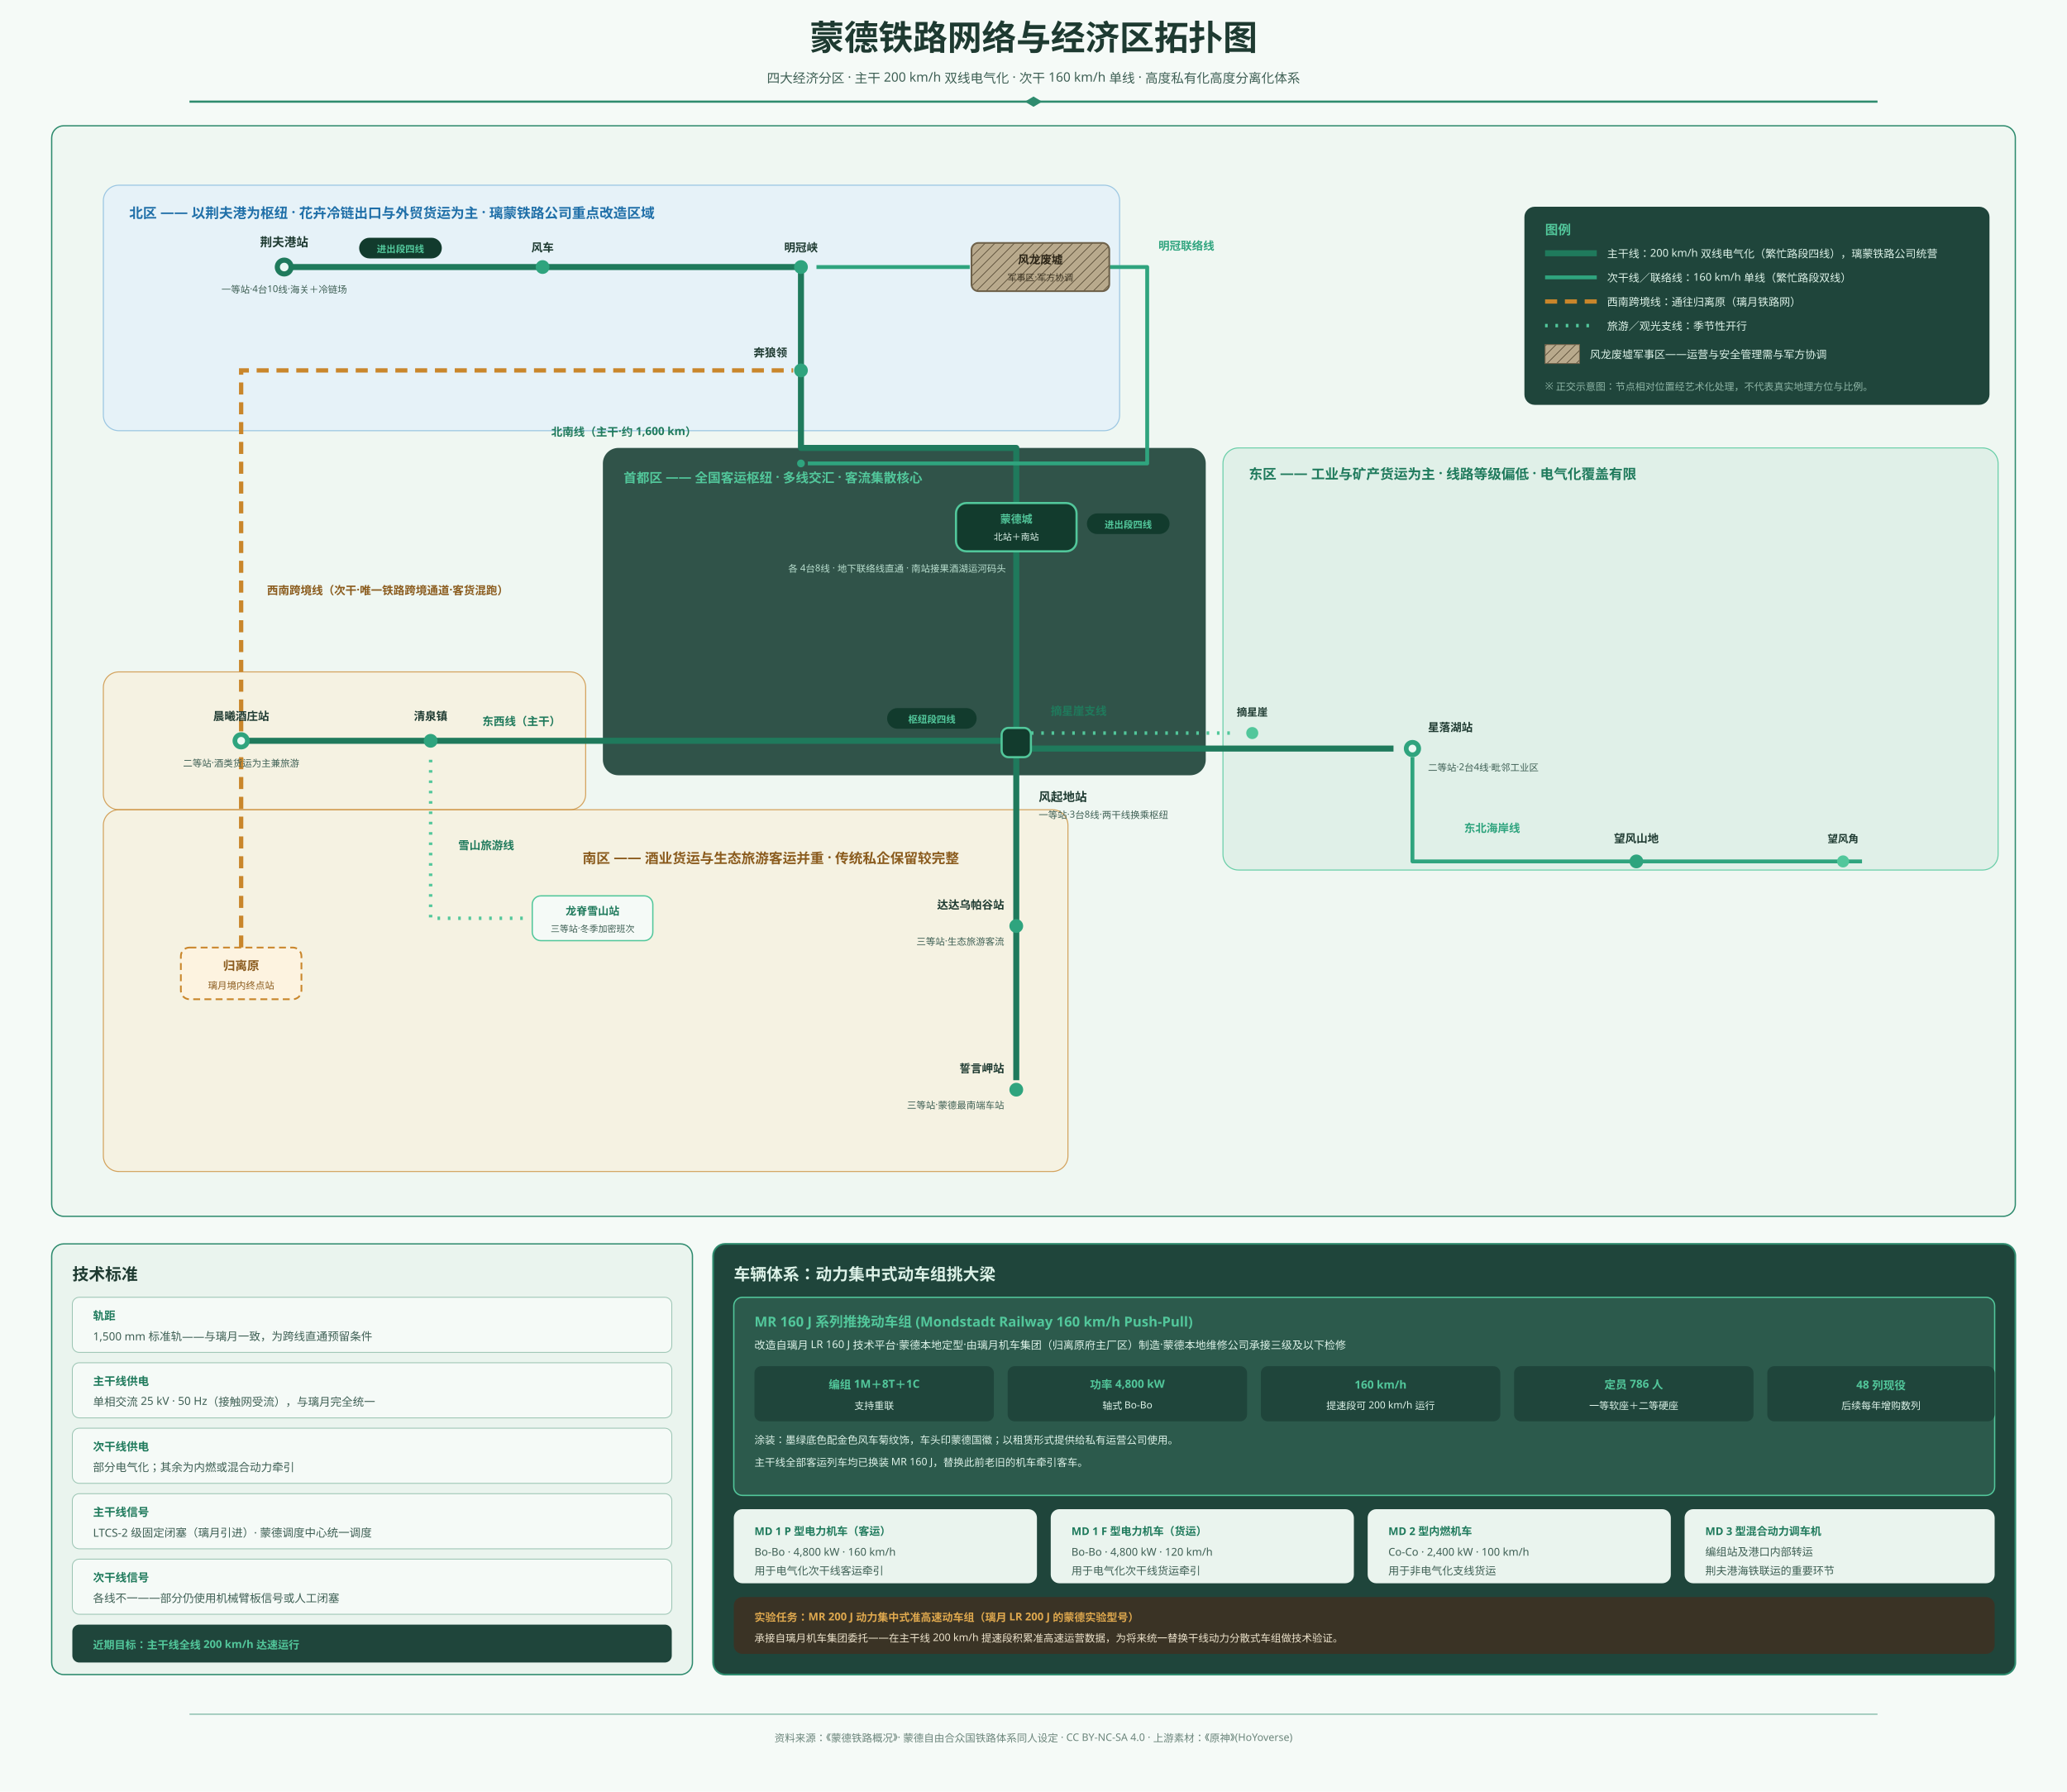
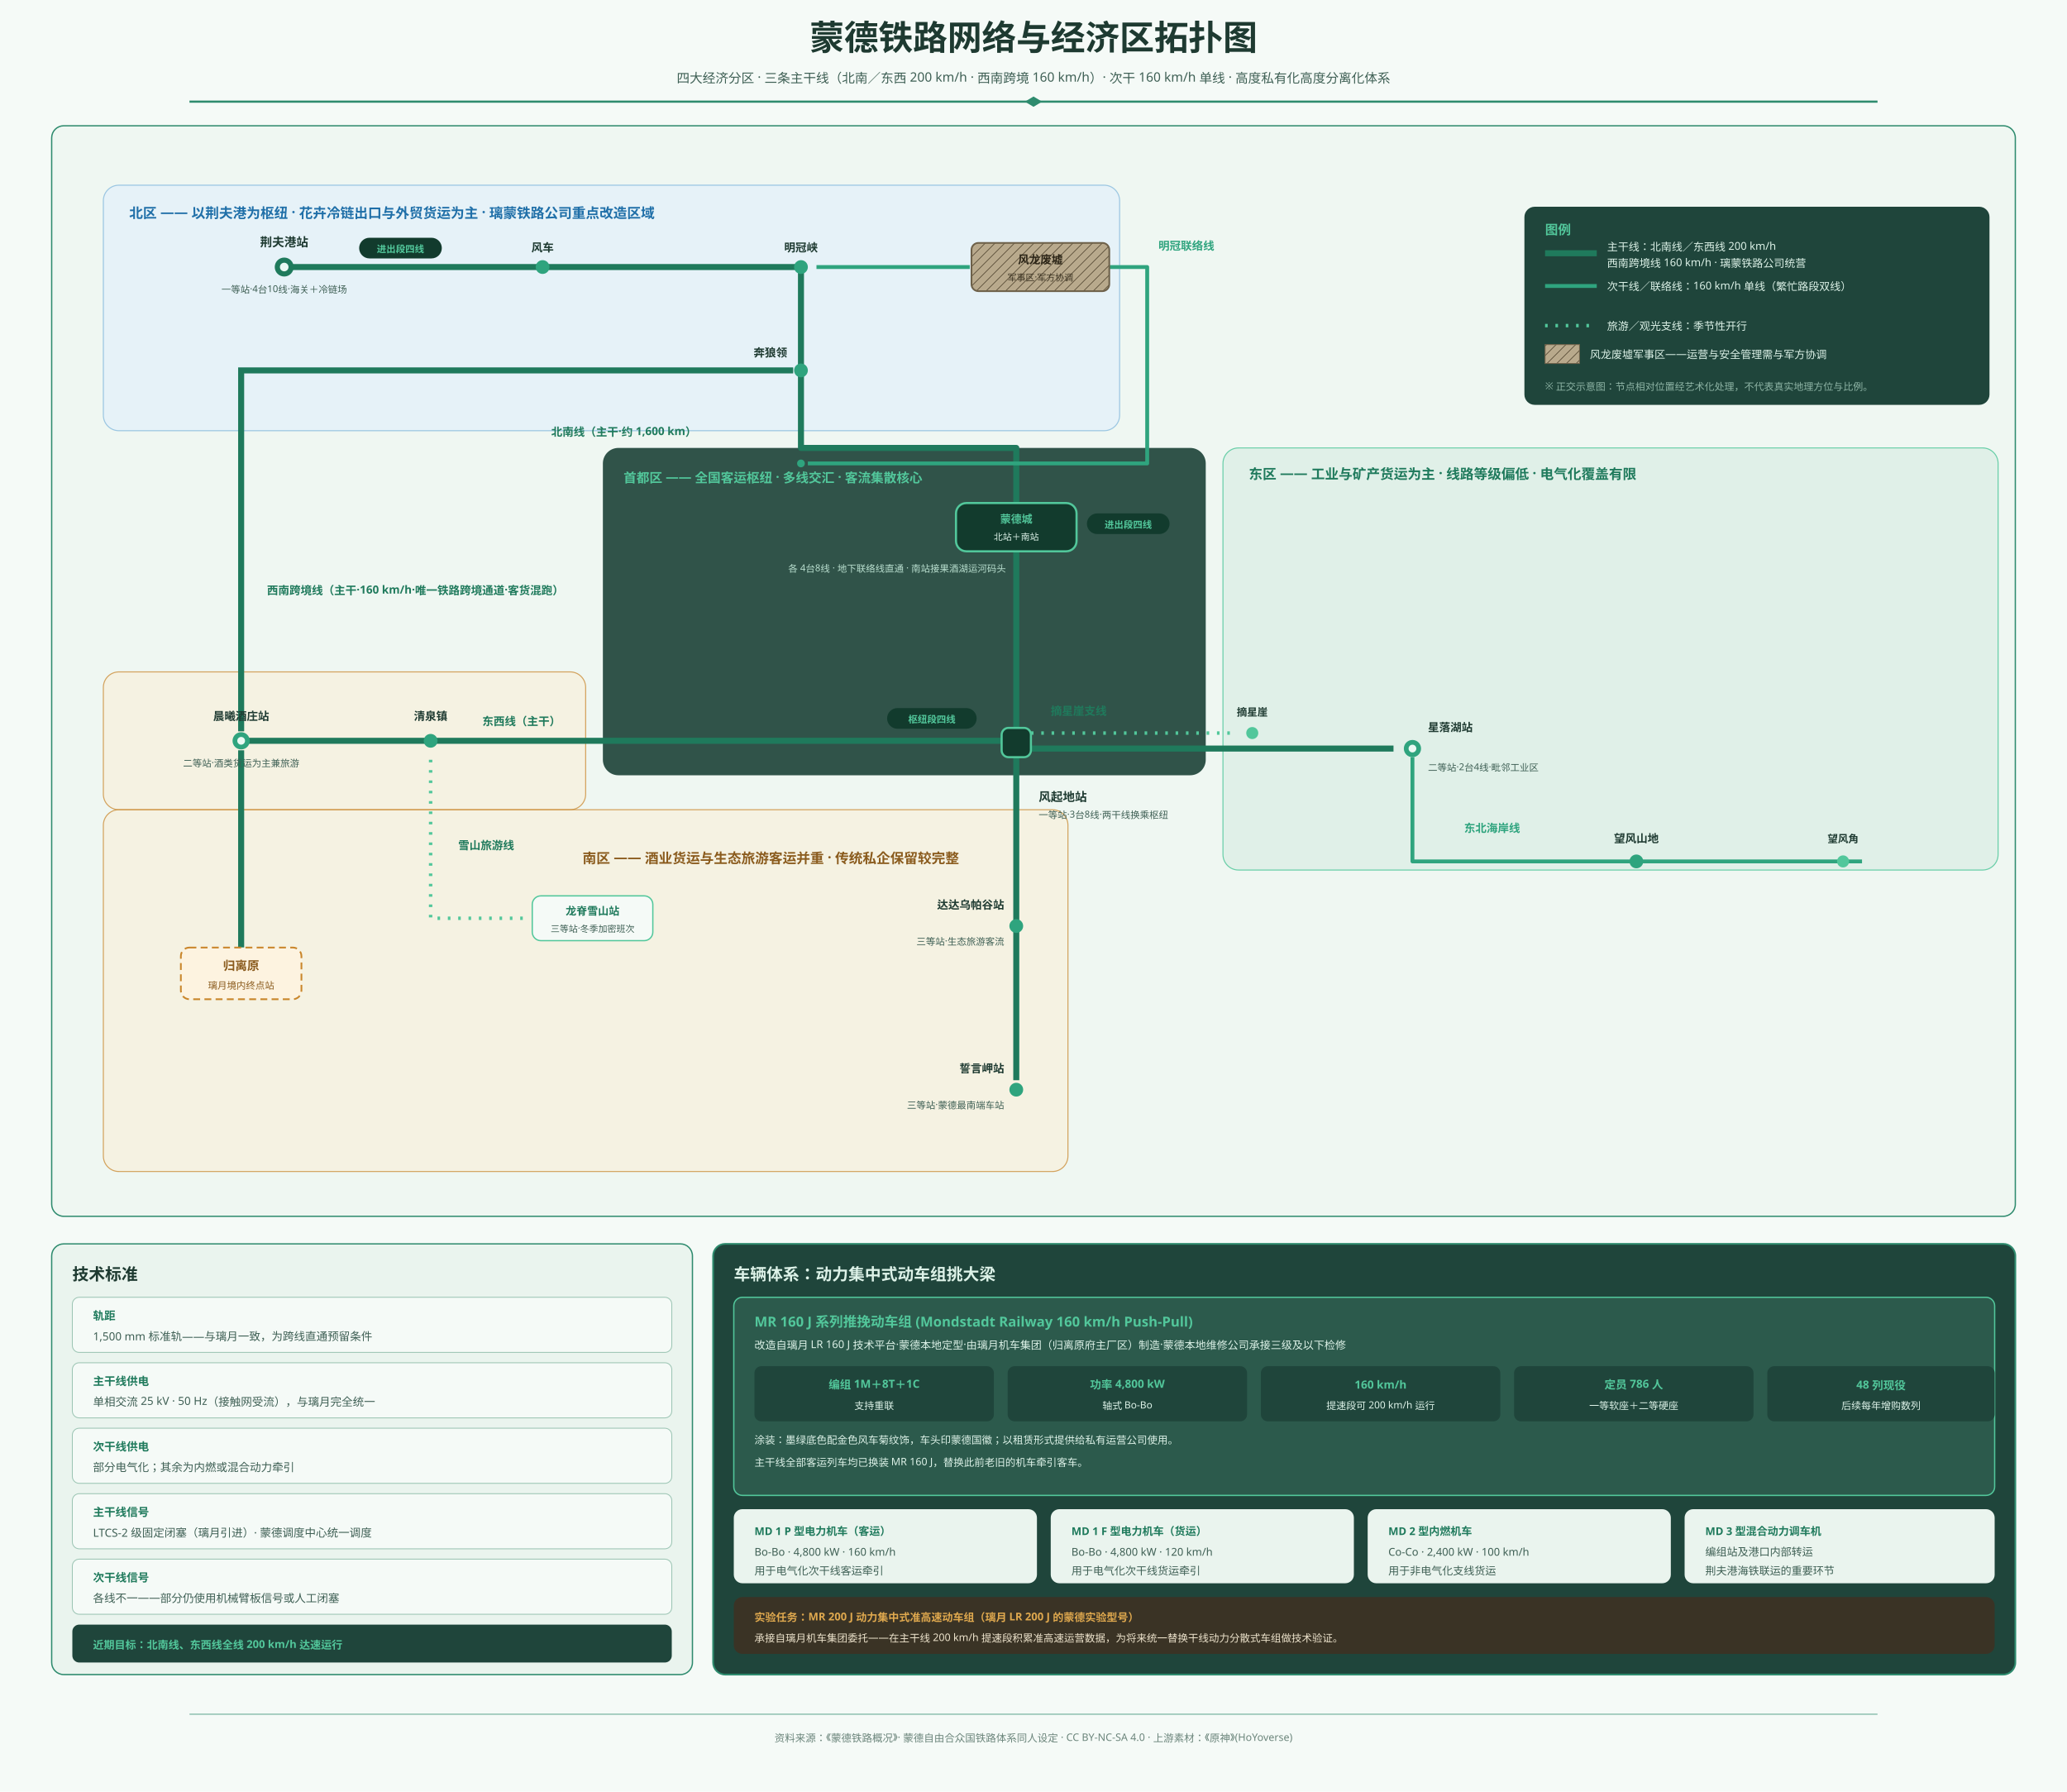
<svg xmlns="http://www.w3.org/2000/svg" viewBox="0 0 2400 2080" font-family="'Microsoft YaHei','PingFang SC','Noto Sans SC',sans-serif">
  <defs>
    <linearGradient id="anemoTop" x1="0" y1="0" x2="0" y2="1">
      <stop offset="0" stop-color="#3BB08A" />
      <stop offset="1" stop-color="#1F7A5C" />
    </linearGradient>
    <pattern id="hatch" width="8" height="8" patternTransform="rotate(45)" patternUnits="userSpaceOnUse">
      <rect width="8" height="8" fill="#B8A98C" />
      <line x1="0" y1="0" x2="0" y2="8" stroke="#6E614A" stroke-width="2" />
    </pattern>
  </defs>
  <rect width="2400" height="2080" fill="#F5FAF7" />
  <text x="1200" y="58" text-anchor="middle" font-size="40" font-weight="700" fill="#1E3A31">蒙德铁路网络与经济区拓扑图</text>
-   <text x="1200" y="96" text-anchor="middle" font-size="15" fill="#3E5F54">四大经济分区 · 主干 200 km/h 双线电气化 · 次干 160 km/h 单线 · 高度私有化高度分离化体系</text>
+   <text x="1200" y="96" text-anchor="middle" font-size="15" fill="#3E5F54">四大经济分区 · 三条主干线（北南／东西 200 km/h · 西南跨境 160 km/h）· 次干 160 km/h 单线 · 高度私有化高度分离化体系</text>
  <line x1="220" y1="118" x2="2180" y2="118" stroke="#2E8B6E" stroke-width="2.5" />
  <polygon points="1200,112 1210,118 1200,124 1190,118" fill="#2E8B6E" />
  <g>
    <rect x="60" y="146" width="2280" height="1266" rx="14" fill="#EFF7F2" stroke="#2E8B6E" stroke-width="1.5" />
    <rect x="120" y="215" width="1180" height="285" rx="18" fill="#E3F0FA" stroke="#7FB6DC" stroke-width="1.2" opacity="0.75" />
    <text x="150" y="253" font-size="16" font-weight="700" fill="#1F6FA8">北区 —— 以荆夫港为枢纽 · 花卉冷链出口与外贸货运为主 · 璃蒙铁路公司重点改造区域</text>
    <rect x="700" y="520" width="700" height="380" rx="18" fill="#1F453B" opacity="0.92" />
    <text x="724" y="560" font-size="15" font-weight="700" fill="#52C79B">首都区 —— 全国客运枢纽 · 多线交汇 · 客流集散核心</text>
    <rect x="120" y="780" width="560" height="160" rx="18" fill="#F7F0DC" stroke="#C9862B" stroke-width="1.2" opacity="0.75" />
    <rect x="120" y="940" width="1120" height="420" rx="18" fill="#F7F0DC" stroke="#C9862B" stroke-width="1.2" opacity="0.75" />
    <text x="895" y="1002" text-anchor="middle" font-size="16" font-weight="700" fill="#8A5B1D">南区 —— 酒业货运与生态旅游客运并重 · 传统私企保留较完整</text>
    <rect x="1420" y="520" width="900" height="490" rx="18" fill="#DDEEE6" stroke="#52C79B" stroke-width="1.2" opacity="0.85" />
    <text x="1450" y="556" font-size="16" font-weight="700" fill="#1F7A5C">东区 —— 工业与矿产货运为主 · 线路等级偏低 · 电气化覆盖有限</text>
    <polyline points="330,310 930,310" fill="none" stroke="#1F7A5C" stroke-width="7" />
    <polyline points="930,310 930,520 1180,520 1180,1254" fill="none" stroke="#1F7A5C" stroke-width="7" stroke-linejoin="round" />
    <polyline points="280,860 1169,860" fill="none" stroke="#1F7A5C" stroke-width="7" />
    <polyline points="1191,869 1618,869" fill="none" stroke="#1F7A5C" stroke-width="7" />
-     <polyline points="280,1100 280,871" fill="none" stroke="#C9862B" stroke-width="5" stroke-dasharray="14 9" />
-     <polyline points="280,849 280,430 921,430" fill="none" stroke="#C9862B" stroke-width="5" stroke-dasharray="14 9" />
+     <polyline points="280,1100 280,871" fill="none" stroke="#1F7A5C" stroke-width="7" />
+     <polyline points="280,849 280,430 921,430" fill="none" stroke="#1F7A5C" stroke-width="7" />
    <polyline points="500,882 500,1066 616,1066" fill="none" stroke="#52C79B" stroke-width="4" stroke-dasharray="3 9" />
    <polyline points="948,310 1126,310" fill="none" stroke="#2FA47E" stroke-width="4.5" />
    <polyline points="1288,310 1332,310 1332,538 938,538" fill="none" stroke="#2FA47E" stroke-width="4.5" stroke-linejoin="round" />
    <circle cx="930" cy="538" r="4.5" fill="#2FA47E" />
    <polyline points="1197,851 1436,851" fill="none" stroke="#52C79B" stroke-width="4" stroke-dasharray="3 9" />
    <polyline points="1640,879 1640,1000 2162,1000" fill="none" stroke="#2FA47E" stroke-width="4.5" stroke-linejoin="round" />
    <g font-size="11" font-weight="700">
      <rect x="417" y="276" width="96" height="24" rx="12" fill="#123B2D" />
      <text x="465" y="293" text-anchor="middle" fill="#52C79B">进出段四线</text>
      <rect x="1262" y="596" width="96" height="24" rx="12" fill="#123B2D" />
      <text x="1310" y="613" text-anchor="middle" fill="#52C79B">进出段四线</text>
      <rect x="1030" y="822" width="104" height="24" rx="12" fill="#123B2D" />
      <text x="1082" y="839" text-anchor="middle" fill="#52C79B">枢纽段四线</text>
    </g>
    <g font-size="13" font-weight="700">
      <text x="640" y="506" fill="#1F7A5C">北南线（主干·约 1,600 km）</text>
      <text x="560" y="842" fill="#1F7A5C">东西线（主干）</text>
-       <text x="310" y="690" fill="#8A5B1D">西南跨境线（次干·唯一铁路跨境通道·客货混跑）</text>
+       <text x="310" y="690" fill="#1F7A5C">西南跨境线（主干·160 km/h·唯一铁路跨境通道·客货混跑）</text>
      <text x="532" y="986" fill="#1F7A5C">雪山旅游线</text>
      <text x="1345" y="290" fill="#2FA47E">明冠联络线</text>
      <text x="1220" y="830" fill="#1F7A5C">摘星崖支线</text>
      <text x="1700" y="966" fill="#2FA47E">东北海岸线</text>
    </g>
    <g>
      <circle cx="330" cy="310" r="11" fill="#1F7A5C" />
      <circle cx="330" cy="310" r="5" fill="#EAF9F3" />
      <text x="330" y="286" text-anchor="middle" font-size="14" font-weight="700" fill="#1E3A31">荆夫港站</text>
      <text x="330" y="340" text-anchor="middle" font-size="11" fill="#3E5F54">一等站·4台10线·海关＋冷链场</text>
      <circle cx="630" cy="310" r="8" fill="#2FA47E" />
      <text x="630" y="292" text-anchor="middle" font-size="13" font-weight="600" fill="#1E3A31">风车</text>
      <circle cx="930" cy="310" r="8" fill="#2FA47E" />
      <text x="930" y="292" text-anchor="middle" font-size="13" font-weight="600" fill="#1E3A31">明冠峡</text>
      <rect x="1128" y="282" width="160" height="56" rx="8" fill="url(#hatch)" stroke="#6E614A" stroke-width="2" />
      <text x="1208" y="306" text-anchor="middle" font-size="13" font-weight="700" fill="#2B2416">风龙废墟</text>
      <text x="1208" y="326" text-anchor="middle" font-size="10.5" fill="#3D3524">军事区·军方协调</text>
      <circle cx="930" cy="430" r="8" fill="#2FA47E" />
      <text x="914" y="414" text-anchor="end" font-size="13" font-weight="600" fill="#1E3A31">奔狼领</text>
      <rect x="1110" y="584" width="140" height="56" rx="12" fill="#123B2D" stroke="#52C79B" stroke-width="2.5" />
      <text x="1180" y="607" text-anchor="middle" font-size="12.5" font-weight="700" fill="#52C79B">蒙德城</text>
      <text x="1180" y="627" text-anchor="middle" font-size="10.5" fill="#DDF2E8">北站＋南站</text>
      <text x="1168" y="664" text-anchor="end" font-size="11" fill="#B9DFCF">各 4台8线 · 地下联络线直通 · 南站接果酒湖运河码头</text>
      <rect x="1163" y="845" width="34" height="34" rx="8" fill="#123B2D" stroke="#52C79B" stroke-width="2.5" />
      <text x="1206" y="930" font-size="14" font-weight="700" fill="#1E3A31">风起地站</text>
      <text x="1206" y="950" font-size="11" fill="#3E5F54">一等站·3台8线·两干线换乘枢纽</text>
      <circle cx="1454" cy="851" r="7" fill="#52C79B" />
      <text x="1454" y="831" text-anchor="middle" font-size="12" font-weight="600" fill="#1E3A31">摘星崖</text>
      <circle cx="1640" cy="869" r="10" fill="#2FA47E" />
      <circle cx="1640" cy="869" r="4.5" fill="#EAF9F3" />
      <text x="1658" y="849" font-size="13" font-weight="700" fill="#1E3A31">星落湖站</text>
      <text x="1658" y="895" font-size="11" fill="#3E5F54">二等站·2台4线·毗邻工业区</text>
      <circle cx="1900" cy="1000" r="8" fill="#2FA47E" />
      <text x="1900" y="978" text-anchor="middle" font-size="13" font-weight="600" fill="#1E3A31">望风山地</text>
      <circle cx="2140" cy="1000" r="7" fill="#52C79B" />
      <text x="2140" y="978" text-anchor="middle" font-size="12" font-weight="600" fill="#1E3A31">望风角</text>
      <circle cx="1180" cy="1075" r="8" fill="#2FA47E" />
      <text x="1166" y="1055" text-anchor="end" font-size="13" font-weight="600" fill="#1E3A31">达达乌帕谷站</text>
      <text x="1166" y="1097" text-anchor="end" font-size="11" fill="#3E5F54">三等站·生态旅游客流</text>
      <circle cx="1180" cy="1265" r="8" fill="#2FA47E" />
      <text x="1166" y="1245" text-anchor="end" font-size="13" font-weight="600" fill="#1E3A31">誓言岬站</text>
      <text x="1166" y="1287" text-anchor="end" font-size="11" fill="#3E5F54">三等站·蒙德最南端车站</text>
      <circle cx="280" cy="860" r="10" fill="#2FA47E" />
      <circle cx="280" cy="860" r="4.5" fill="#EAF9F3" />
      <text x="280" y="836" text-anchor="middle" font-size="13" font-weight="700" fill="#1E3A31">晨曦酒庄站</text>
      <text x="280" y="890" text-anchor="middle" font-size="11" fill="#3E5F54">二等站·酒类货运为主兼旅游</text>
      <circle cx="500" cy="860" r="8" fill="#2FA47E" />
      <text x="500" y="836" text-anchor="middle" font-size="13" font-weight="600" fill="#1E3A31">清泉镇</text>
      <rect x="618" y="1040" width="140" height="52" rx="10" fill="#F5FAF7" stroke="#52C79B" stroke-width="1.5" />
      <text x="688" y="1062" text-anchor="middle" font-size="12.5" font-weight="700" fill="#1F7A5C">龙脊雪山站</text>
      <text x="688" y="1082" text-anchor="middle" font-size="10.5" fill="#3E5F54">三等站·冬季加密班次</text>
      <rect x="210" y="1100" width="140" height="60" rx="10" fill="#FDF3E0" stroke="#C9862B" stroke-width="2" stroke-dasharray="8 5" />
      <text x="280" y="1126" text-anchor="middle" font-size="14" font-weight="700" fill="#8A5B1D">归离原</text>
      <text x="280" y="1148" text-anchor="middle" font-size="11" fill="#8A5B1D">璃月境内终点站</text>
    </g>
    <rect x="1770" y="240" width="540" height="230" rx="12" fill="#1F453B" />
    <text x="1794" y="272" font-size="15" font-weight="700" fill="#52C79B">图例</text>
    <line x1="1794" y1="294" x2="1854" y2="294" stroke="#1F7A5C" stroke-width="7" />
-     <text x="1866" y="299" font-size="12.5" fill="#DDF2E8">主干线：200 km/h 双线电气化（繁忙路段四线），璃蒙铁路公司统营</text>
-     <line x1="1794" y1="322" x2="1854" y2="322" stroke="#2FA47E" stroke-width="4.5" />
-     <text x="1866" y="327" font-size="12.5" fill="#DDF2E8">次干线／联络线：160 km/h 单线（繁忙路段双线）</text>
-     <line x1="1794" y1="350" x2="1854" y2="350" stroke="#C9862B" stroke-width="5" stroke-dasharray="14 9" />
-     <text x="1866" y="355" font-size="12.5" fill="#DDF2E8">西南跨境线：通往归离原（璃月铁路网）</text>
+     <text x="1866" y="291" font-size="12.5" fill="#DDF2E8">主干线：北南线／东西线 200 km/h</text>
+     <text x="1866" y="310" font-size="12.5" fill="#DDF2E8">西南跨境线 160 km/h · 璃蒙铁路公司统营</text>
+     <line x1="1794" y1="332" x2="1854" y2="332" stroke="#2FA47E" stroke-width="4.5" />
+     <text x="1866" y="337" font-size="12.5" fill="#DDF2E8">次干线／联络线：160 km/h 单线（繁忙路段双线）</text>
    <line x1="1794" y1="378" x2="1854" y2="378" stroke="#52C79B" stroke-width="4" stroke-dasharray="3 9" />
    <text x="1866" y="383" font-size="12.5" fill="#DDF2E8">旅游／观光支线：季节性开行</text>
    <rect x="1794" y="400" width="40" height="22" fill="url(#hatch)" stroke="#6E614A" />
    <text x="1846" y="416" font-size="12.5" fill="#DDF2E8">风龙废墟军事区——运营与安全管理需与军方协调</text>
    <text x="1794" y="452" font-size="11.5" fill="#8FB5A6">※ 正交示意图：节点相对位置经艺术化处理，不代表真实地理方位与比例。</text>
  </g>
  <g>
    <rect x="60" y="1444" width="744" height="500" rx="14" fill="#EAF4EE" stroke="#2E8B6E" stroke-width="1.5" />
    <text x="84" y="1486" font-size="19" font-weight="700" fill="#1E3A31">技术标准</text>
    <g font-size="13" fill="#3E5F54">
      <rect x="84" y="1506" width="696" height="64" rx="8" fill="#F5FAF7" stroke="#9CC5B4" />
      <text x="108" y="1532" font-weight="700" fill="#1F7A5C">轨距</text>
      <text x="108" y="1556">1,500 mm 标准轨——与璃月一致，为跨线直通预留条件</text>
      <rect x="84" y="1582" width="696" height="64" rx="8" fill="#F5FAF7" stroke="#9CC5B4" />
      <text x="108" y="1608" font-weight="700" fill="#1F7A5C">主干线供电</text>
      <text x="108" y="1632">单相交流 25 kV · 50 Hz（接触网受流），与璃月完全统一</text>
      <rect x="84" y="1658" width="696" height="64" rx="8" fill="#F5FAF7" stroke="#9CC5B4" />
      <text x="108" y="1684" font-weight="700" fill="#1F7A5C">次干线供电</text>
      <text x="108" y="1708">部分电气化；其余为内燃或混合动力牵引</text>
      <rect x="84" y="1734" width="696" height="64" rx="8" fill="#F5FAF7" stroke="#9CC5B4" />
      <text x="108" y="1760" font-weight="700" fill="#1F7A5C">主干线信号</text>
      <text x="108" y="1784">LTCS-2 级固定闭塞（璃月引进）· 蒙德调度中心统一调度</text>
      <rect x="84" y="1810" width="696" height="64" rx="8" fill="#F5FAF7" stroke="#9CC5B4" />
      <text x="108" y="1836" font-weight="700" fill="#1F7A5C">次干线信号</text>
      <text x="108" y="1860">各线不一——部分仍使用机械臂板信号或人工闭塞</text>
      <rect x="84" y="1886" width="696" height="44" rx="8" fill="#1F453B" />
-       <text x="108" y="1914" font-size="12.5" font-weight="700" fill="#52C79B">近期目标：主干线全线 200 km/h 达速运行</text>
+       <text x="108" y="1914" font-size="12.5" font-weight="700" fill="#52C79B">近期目标：北南线、东西线全线 200 km/h 达速运行</text>
    </g>
    <rect x="828" y="1444" width="1512" height="500" rx="14" fill="#1F453B" stroke="#2E8B6E" stroke-width="2" />
    <text x="852" y="1486" font-size="19" font-weight="700" fill="#DDF2E8">车辆体系：动力集中式动车组挑大梁</text>
    <rect x="852" y="1506" width="1464" height="230" rx="10" fill="#2C5A4C" stroke="#52C79B" stroke-width="1.5" />
    <text x="876" y="1540" font-size="16" font-weight="700" fill="#52C79B">MR 160 J 系列推挽动车组 (Mondstadt Railway 160 km/h Push-Pull)</text>
    <text x="876" y="1566" font-size="12.5" fill="#DDF2E8">改造自璃月 LR 160 J 技术平台·蒙德本地定型·由璃月机车集团（归离原府主厂区）制造·蒙德本地维修公司承接三级及以下检修</text>
    <g font-size="13" fill="#DDF2E8">
      <rect x="876" y="1586" width="278" height="64" rx="8" fill="#1F453B" />
      <text x="1015" y="1612" text-anchor="middle" font-weight="700" fill="#52C79B">编组 1M＋8T＋1C</text>
      <text x="1015" y="1636" text-anchor="middle" font-size="11.5">支持重联</text>
      <rect x="1170" y="1586" width="278" height="64" rx="8" fill="#1F453B" />
      <text x="1309" y="1612" text-anchor="middle" font-weight="700" fill="#52C79B">功率 4,800 kW</text>
      <text x="1309" y="1636" text-anchor="middle" font-size="11.5">轴式 Bo-Bo</text>
      <rect x="1464" y="1586" width="278" height="64" rx="8" fill="#1F453B" />
      <text x="1603" y="1612" text-anchor="middle" font-weight="700" fill="#52C79B">160 km/h</text>
      <text x="1603" y="1636" text-anchor="middle" font-size="11.5">提速段可 200 km/h 运行</text>
      <rect x="1758" y="1586" width="278" height="64" rx="8" fill="#1F453B" />
      <text x="1897" y="1612" text-anchor="middle" font-weight="700" fill="#52C79B">定员 786 人</text>
      <text x="1897" y="1636" text-anchor="middle" font-size="11.5">一等软座＋二等硬座</text>
      <rect x="2052" y="1586" width="264" height="64" rx="8" fill="#1F453B" />
      <text x="2184" y="1612" text-anchor="middle" font-weight="700" fill="#52C79B">48 列现役</text>
      <text x="2184" y="1636" text-anchor="middle" font-size="11.5">后续每年增购数列</text>
      <text x="876" y="1676" font-size="12">涂装：墨绿底色配金色风车菊纹饰，车头印蒙德国徽；以租赁形式提供给私有运营公司使用。</text>
      <text x="876" y="1702" font-size="12">主干线全部客运列车均已换装 MR 160 J，替换此前老旧的机车牵引客车。</text>
    </g>
    <g font-size="12.5">
      <rect x="852" y="1752" width="352" height="86" rx="10" fill="#EAF4EE" />
      <text x="876" y="1782" font-weight="700" fill="#1F7A5C">MD 1 P 型电力机车（客运）</text>
      <text x="876" y="1806" fill="#3E5F54">Bo-Bo · 4,800 kW · 160 km/h</text>
      <text x="876" y="1828" fill="#3E5F54">用于电气化次干线客运牵引</text>
      <rect x="1220" y="1752" width="352" height="86" rx="10" fill="#EAF4EE" />
      <text x="1244" y="1782" font-weight="700" fill="#1F7A5C">MD 1 F 型电力机车（货运）</text>
      <text x="1244" y="1806" fill="#3E5F54">Bo-Bo · 4,800 kW · 120 km/h</text>
      <text x="1244" y="1828" fill="#3E5F54">用于电气化次干线货运牵引</text>
      <rect x="1588" y="1752" width="352" height="86" rx="10" fill="#EAF4EE" />
      <text x="1612" y="1782" font-weight="700" fill="#1F7A5C">MD 2 型内燃机车</text>
      <text x="1612" y="1806" fill="#3E5F54">Co-Co · 2,400 kW · 100 km/h</text>
      <text x="1612" y="1828" fill="#3E5F54">用于非电气化支线货运</text>
      <rect x="1956" y="1752" width="360" height="86" rx="10" fill="#EAF4EE" />
      <text x="1980" y="1782" font-weight="700" fill="#1F7A5C">MD 3 型混合动力调车机</text>
      <text x="1980" y="1806" fill="#3E5F54">编组站及港口内部转运</text>
      <text x="1980" y="1828" fill="#3E5F54">荆夫港海铁联运的重要环节</text>
    </g>
    <rect x="852" y="1854" width="1464" height="66" rx="10" fill="#3A3325" />
    <text x="876" y="1882" font-size="12.5" font-weight="700" fill="#E0A94E">实验任务：MR 200 J 动力集中式准高速动车组（璃月 LR 200 J 的蒙德实验型号）</text>
    <text x="876" y="1906" font-size="12" fill="#EDE3CC">承接自璃月机车集团委托——在主干线 200 km/h 提速段积累准高速运营数据，为将来统一替换干线动力分散式车组做技术验证。</text>
  </g>
  <line x1="220" y1="1990" x2="2180" y2="1990" stroke="#2E8B6E" stroke-width="1.5" opacity="0.5" />
  <text x="1200" y="2022" text-anchor="middle" font-size="12" fill="#6B857B">资料来源：《蒙德铁路概况》· 蒙德自由合众国铁路体系同人设定 · CC BY-NC-SA 4.0 · 上游素材：《原神》(HoYoverse)</text>
</svg>
